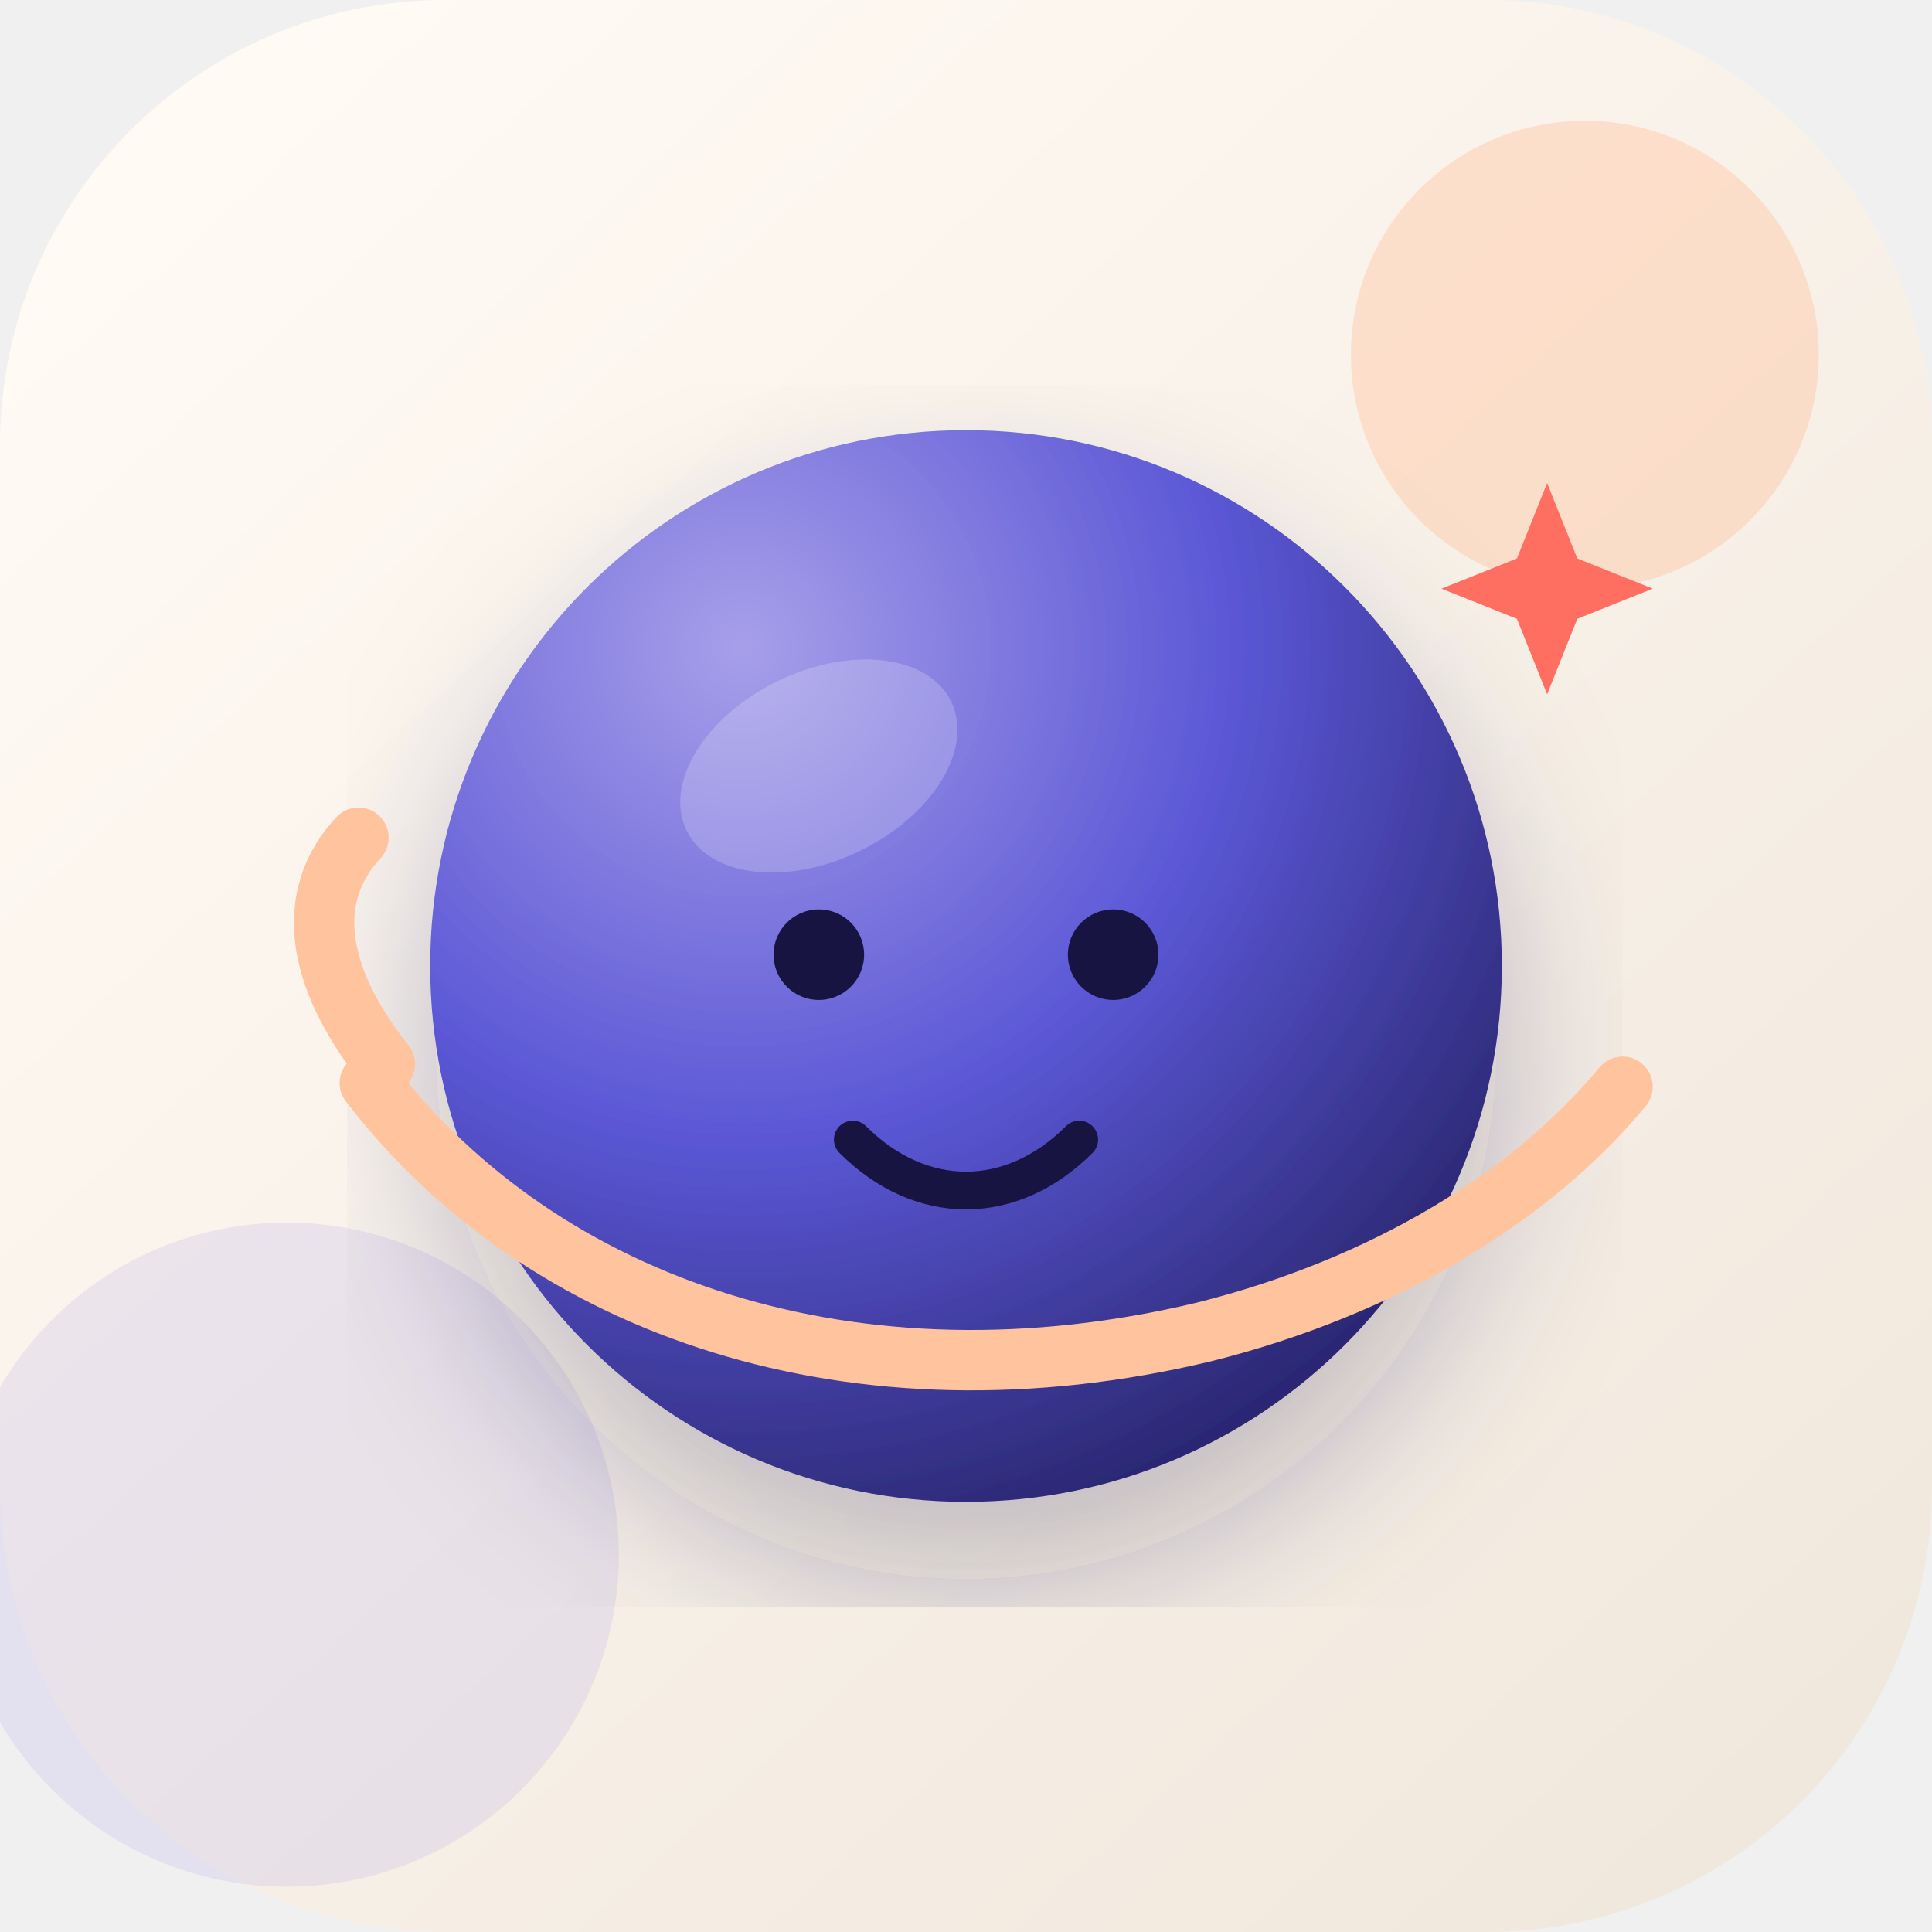
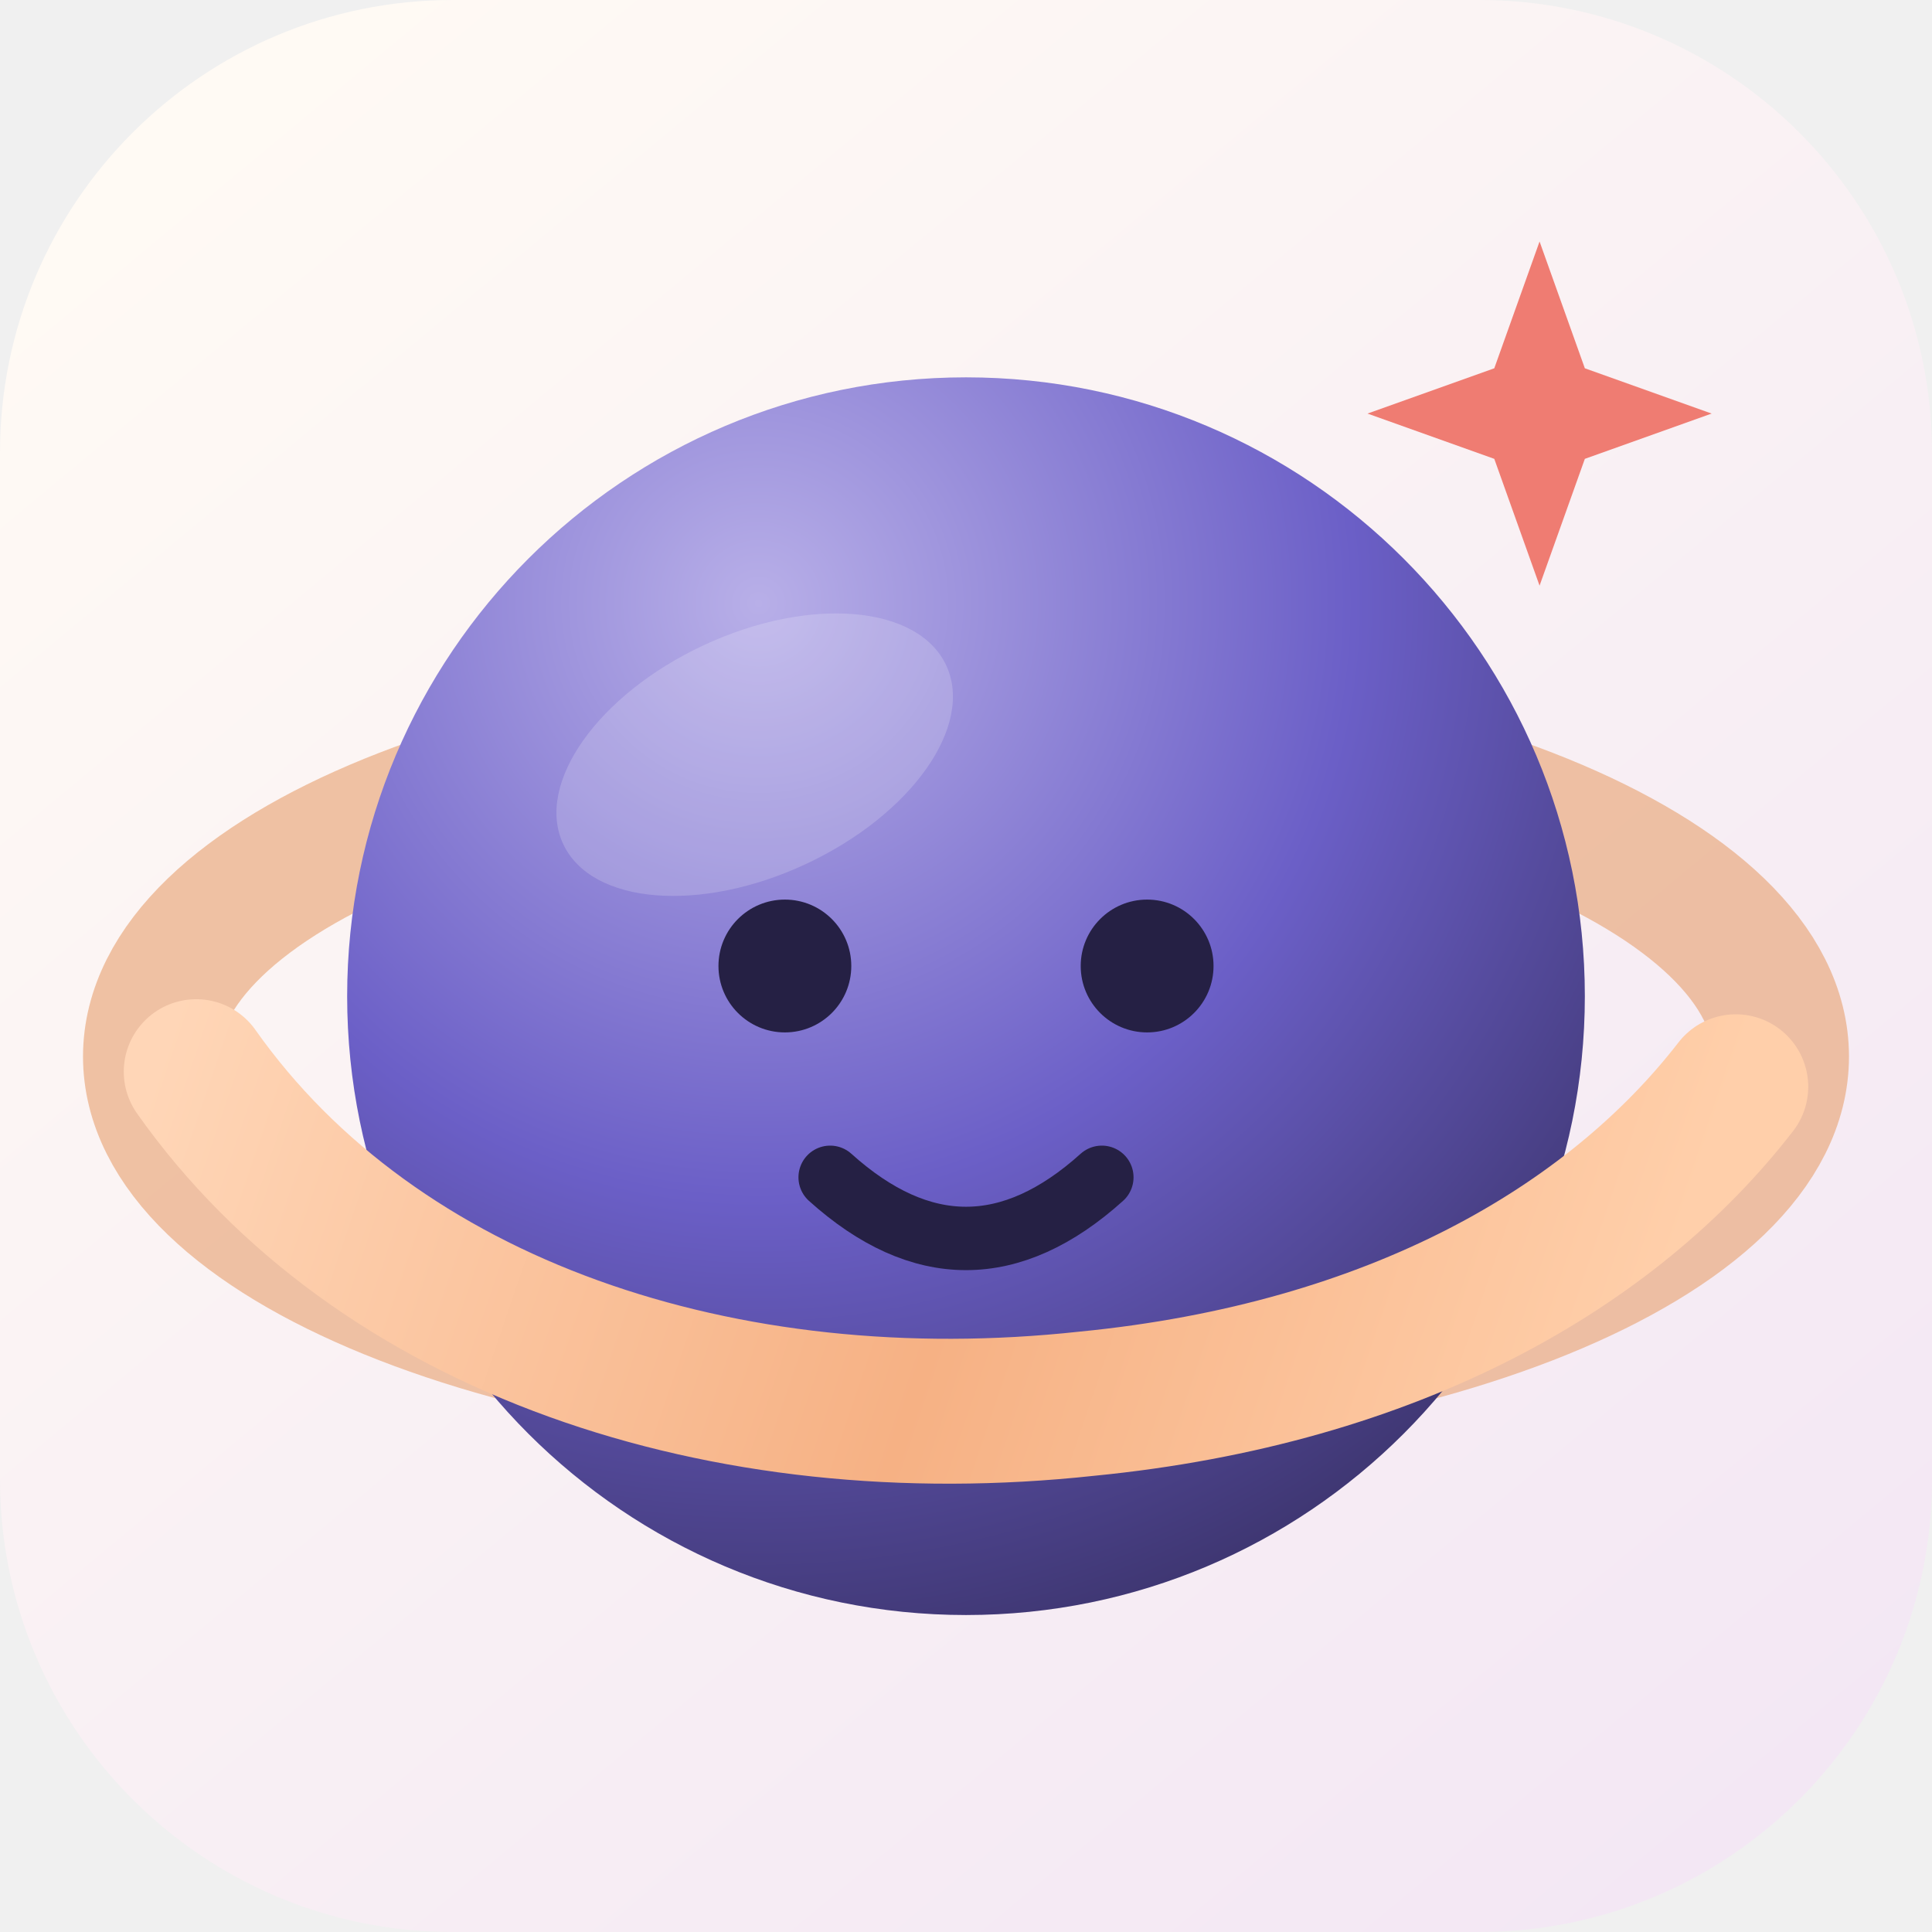
- <svg xmlns="http://www.w3.org/2000/svg" viewBox="0 0 512 512" role="img" aria-label="أيقونة رُشد">
+ <svg xmlns="http://www.w3.org/2000/svg" viewBox="0 0 64 64" role="img" aria-label="أيقونة رُشد">
  <defs>
-     <linearGradient id="bg" x1="56" y1="36" x2="460" y2="482" gradientUnits="userSpaceOnUse">
+     <linearGradient id="background" x1="8" y1="3" x2="57" y2="62" gradientUnits="userSpaceOnUse">
      <stop stop-color="#fffaf4" />
-       <stop offset="1" stop-color="#f1e8dd" />
+       <stop offset="1" stop-color="#f3e7f4" />
    </linearGradient>
-     <radialGradient id="orb" cx="0" cy="0" r="1" gradientTransform="translate(197 171) rotate(47) scale(272)" gradientUnits="userSpaceOnUse">
-       <stop stop-color="#a79fe9" />
-       <stop offset=".48" stop-color="#5b57d6" />
-       <stop offset="1" stop-color="#1f1c5b" />
+     <radialGradient id="orb" cx="0" cy="0" r="1" gradientTransform="translate(25 20) rotate(48) scale(36)" gradientUnits="userSpaceOnUse">
+       <stop stop-color="#b8afe8" />
+       <stop offset=".55" stop-color="#6b5fc7" />
+       <stop offset="1" stop-color="#3d356f" />
    </radialGradient>
-     <filter id="shadow" x="92" y="80" width="338" height="346" filterUnits="userSpaceOnUse">
-       <feDropShadow dx="0" dy="22" stdDeviation="22" flood-color="#1f1c5b" flood-opacity=".25" />
-     </filter>
+     <linearGradient id="orbit" x1="8" y1="27" x2="55" y2="43" gradientUnits="userSpaceOnUse">
+       <stop stop-color="#ffd6b7" />
+       <stop offset=".55" stop-color="#f6b184" />
+       <stop offset="1" stop-color="#ffcfaa" />
+     </linearGradient>
  </defs>
-   <rect width="512" height="512" rx="118" fill="url(#bg)" />
-   <circle cx="420" cy="94" r="62" fill="#ffc49d" fill-opacity=".42" />
-   <circle cx="76" cy="412" r="88" fill="#a79fe9" fill-opacity=".18" />
-   <g filter="url(#shadow)">
-     <circle cx="256" cy="256" r="142" fill="url(#orb)" />
-     <ellipse cx="217" cy="203" rx="39" ry="25" transform="rotate(-26 217 203)" fill="white" fill-opacity=".2" />
-   </g>
-   <path d="M98 287c46 60 129 88 221 66 48-12 87-36 111-65" fill="none" stroke="#ffc49d" stroke-width="16" stroke-linecap="round" />
-   <path d="M102 282c-19-24-21-45-7-60" fill="none" stroke="#ffc49d" stroke-width="16" stroke-linecap="round" />
-   <circle cx="217" cy="253" r="12" fill="#171442" />
-   <circle cx="295" cy="253" r="12" fill="#171442" />
-   <path d="M226 302c18 18 42 18 60 0" fill="none" stroke="#171442" stroke-width="10" stroke-linecap="round" />
-   <path d="M410 128l8 20 20 8-20 8-8 20-8-20-20-8 20-8 8-20Z" fill="#ff6f61" />
+   <rect width="64" height="64" rx="15" fill="url(#background)" />
+   <ellipse cx="32" cy="35" rx="27" ry="11" fill="none" stroke="#e9a97d" stroke-width="4.5" opacity=".68" />
+   <circle cx="32" cy="33" r="20.5" fill="url(#orb)" />
+   <ellipse cx="25" cy="25" rx="7" ry="4" transform="rotate(-25 25 25)" fill="#fff" opacity=".18" />
+   <circle cx="26" cy="32" r="2.2" fill="#252044" />
+   <circle cx="38" cy="32" r="2.2" fill="#252044" />
+   <path d="M27.5 39c3 2.7 6 2.7 9 0" fill="none" stroke="#252044" stroke-width="2.1" stroke-linecap="round" />
+   <path d="M6.5 35.5c6 8.5 17.5 12.3 29.5 11 10.2-1 17.4-5.2 21.5-10.5" fill="none" stroke="url(#orbit)" stroke-width="4.8" stroke-linecap="round" />
+   <path d="m51 8 1.5 4.2 4.2 1.5-4.2 1.5L51 19.4l-1.5-4.2-4.2-1.5 4.2-1.5Z" fill="#ef7c72" />
</svg>
